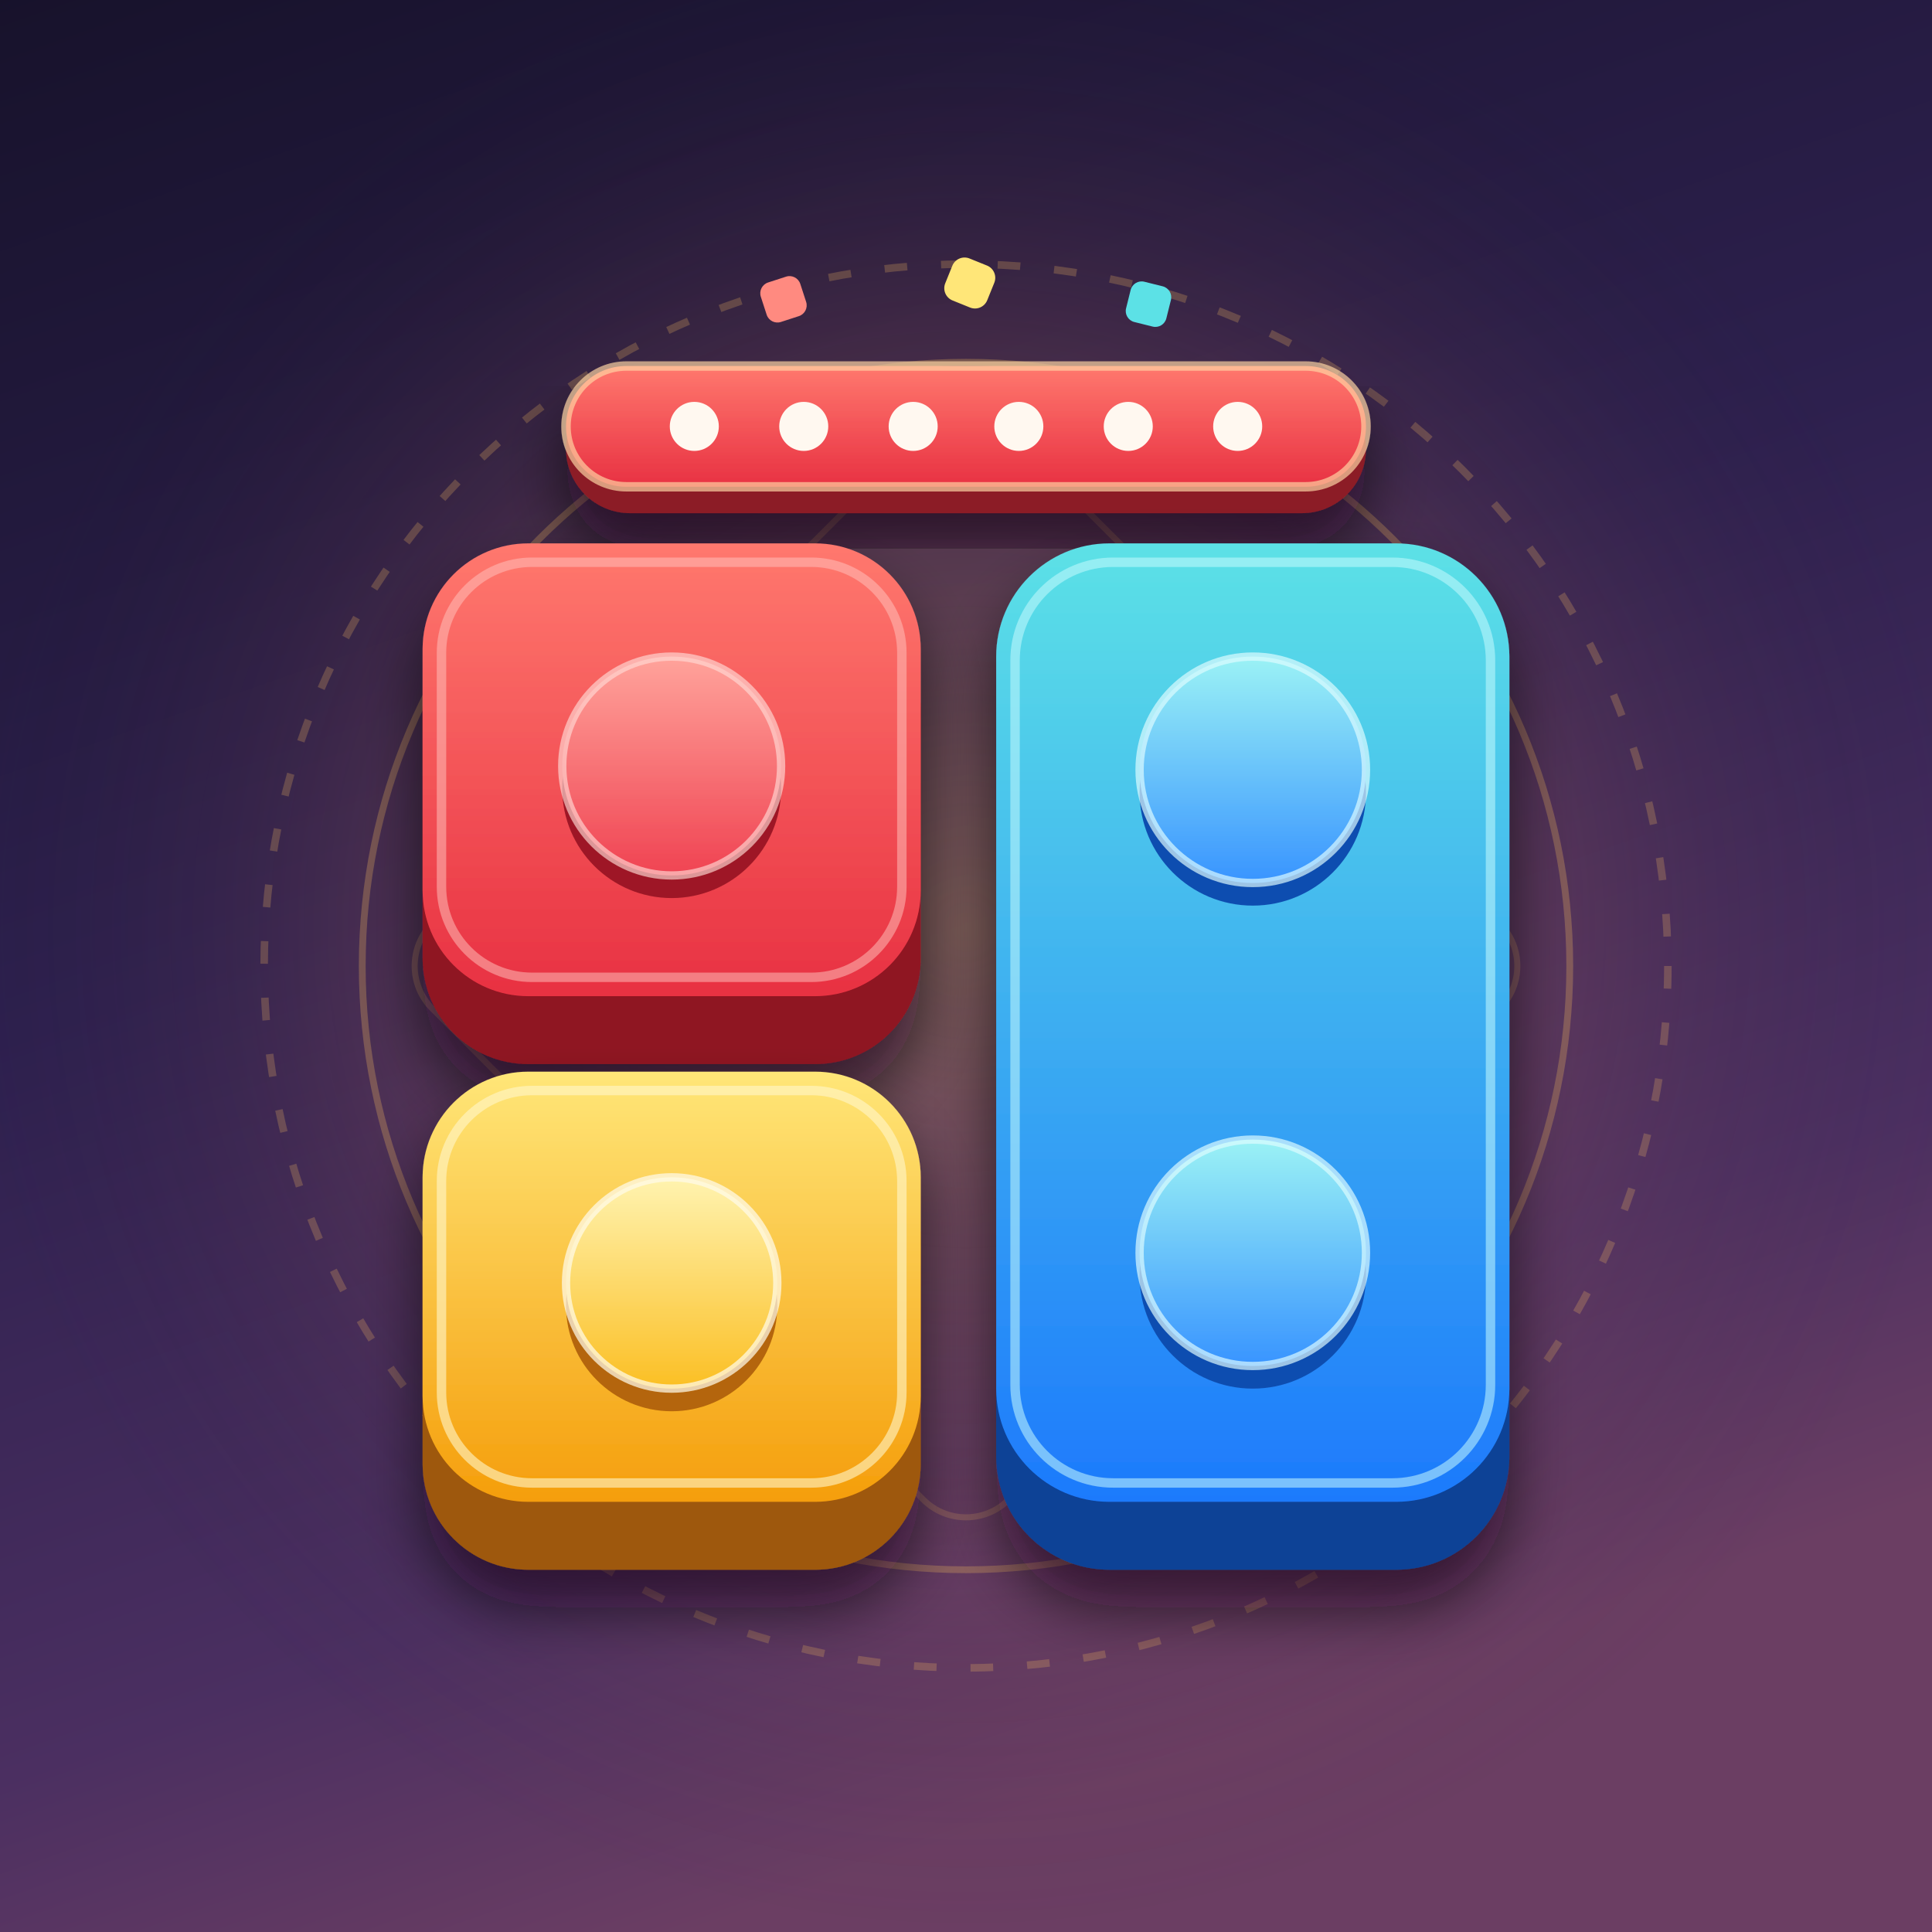
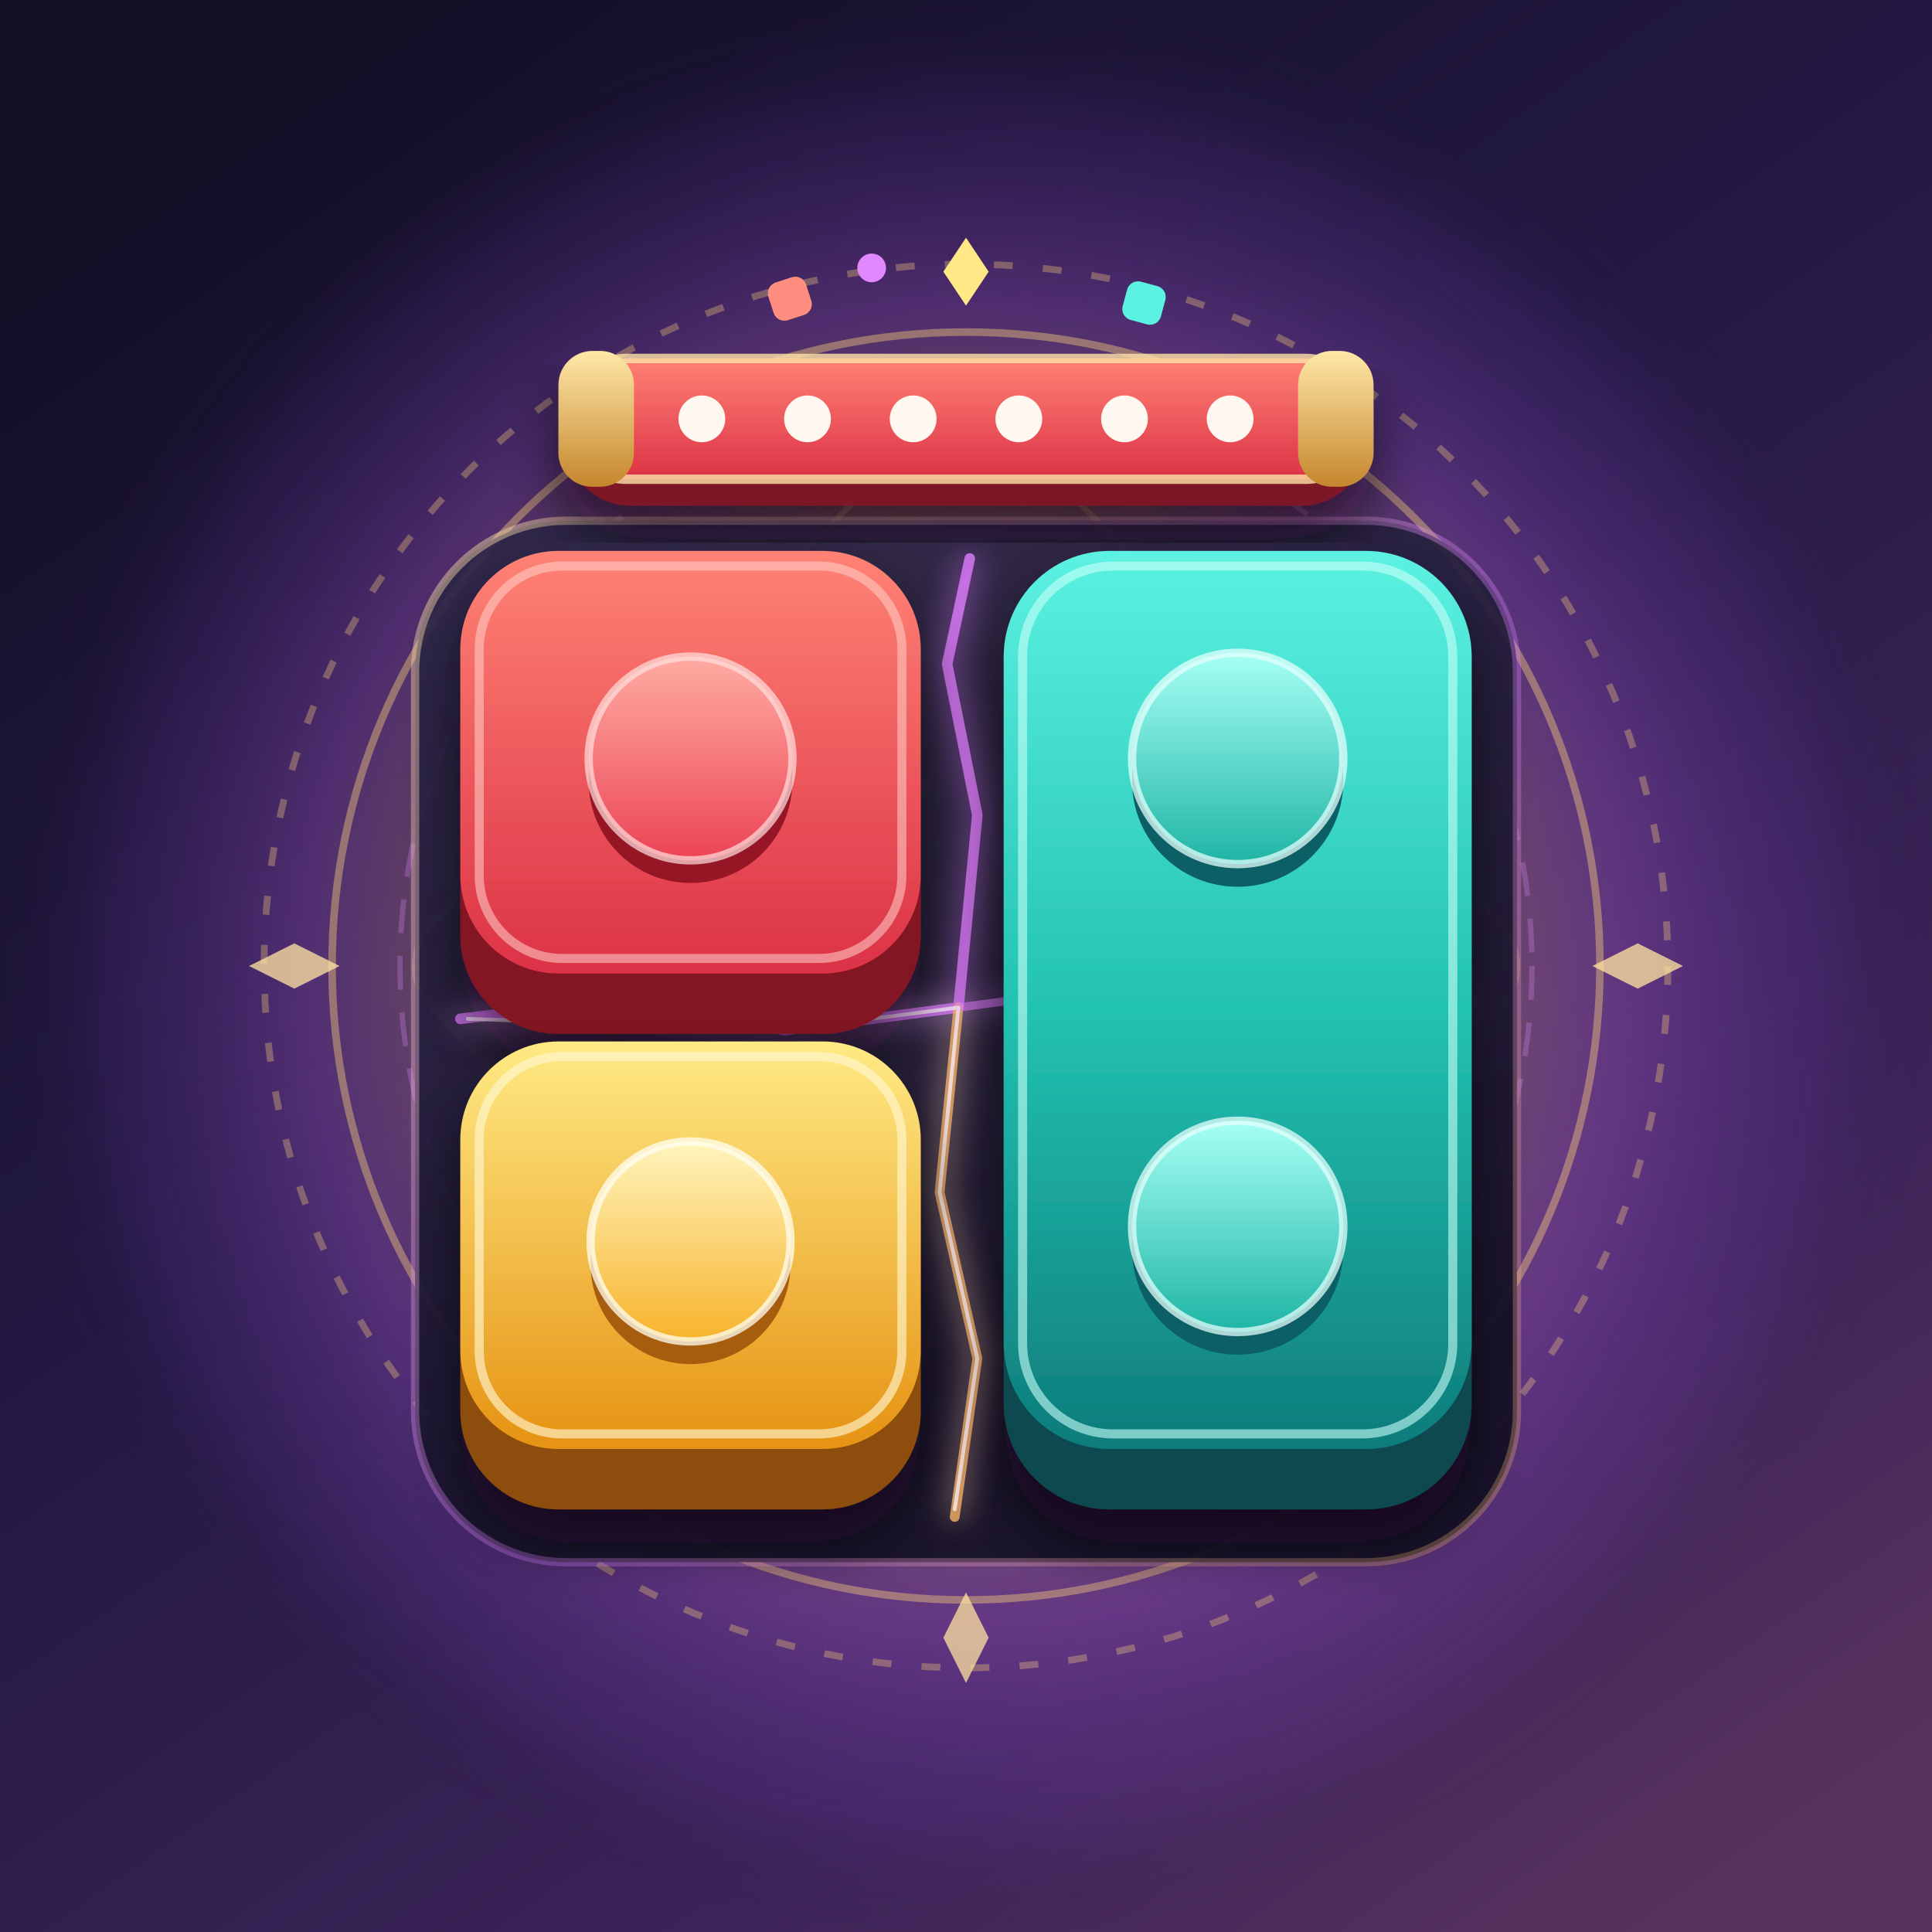
<svg xmlns="http://www.w3.org/2000/svg" viewBox="0 0 512 512" width="512" height="512">
  <defs>
-     <linearGradient id="sanctuarySky" x1="0" y1="0" x2="0.35" y2="1">
-       <stop offset="0%" stop-color="#17122B" />
-       <stop offset="48%" stop-color="#2D204E" />
-       <stop offset="82%" stop-color="#4B2F61" />
-       <stop offset="100%" stop-color="#6B3E63" />
+     <linearGradient id="sanctuarySky" x1="0.15" y1="0" x2="0.85" y2="1">
+       <stop offset="0%" stop-color="#120E24" />
+       <stop offset="44%" stop-color="#241944" />
+       <stop offset="78%" stop-color="#3D2459" />
+       <stop offset="100%" stop-color="#58325D" />
    </linearGradient>
-     <radialGradient id="sunburstGlow" cx="50%" cy="48%" r="52%">
-       <stop offset="0%" stop-color="#F6BD60" stop-opacity="0.36" />
-       <stop offset="58%" stop-color="#E07A5F" stop-opacity="0.15" />
-       <stop offset="100%" stop-color="#17122B" stop-opacity="0" />
+     <radialGradient id="sunburstGlow" cx="50%" cy="50%" r="50%">
+       <stop offset="0%" stop-color="#FFE6A3" stop-opacity="0.54" />
+       <stop offset="44%" stop-color="#F6BD60" stop-opacity="0.38" />
+       <stop offset="68%" stop-color="#CF6BFA" stop-opacity="0.28" />
+       <stop offset="88%" stop-color="#8B46D8" stop-opacity="0.12" />
+       <stop offset="100%" stop-color="#120E24" stop-opacity="0" />
    </radialGradient>
+     <linearGradient id="slatePlinth" x1="0" y1="0" x2="0.4" y2="1">
+       <stop offset="0%" stop-color="#2E274A" stop-opacity="0.92" />
+       <stop offset="55%" stop-color="#211B38" stop-opacity="0.94" />
+       <stop offset="100%" stop-color="#171229" stop-opacity="0.96" />
+     </linearGradient>
+     <linearGradient id="plinthRim" x1="0" y1="0" x2="1" y2="1">
+       <stop offset="0%" stop-color="#FFE4A0" stop-opacity="0.46" />
+       <stop offset="55%" stop-color="#D67BFF" stop-opacity="0.36" />
+       <stop offset="100%" stop-color="#F6BD60" stop-opacity="0.32" />
+     </linearGradient>
+     <linearGradient id="bronzeCap" x1="0" y1="0" x2="0" y2="1">
+       <stop offset="0%" stop-color="#FFE8A8" />
+       <stop offset="100%" stop-color="#C5862D" />
+     </linearGradient>
    <linearGradient id="coralFace" x1="0" y1="0" x2="0" y2="1">
-       <stop offset="0%" stop-color="#FF786E" />
-       <stop offset="100%" stop-color="#E83142" />
+       <stop offset="0%" stop-color="#FF8274" />
+       <stop offset="100%" stop-color="#DC3246" />
    </linearGradient>
    <linearGradient id="coralStud" x1="0" y1="0" x2="0" y2="1">
-       <stop offset="0%" stop-color="#FFA39B" />
-       <stop offset="100%" stop-color="#F04352" />
+       <stop offset="0%" stop-color="#FFACA3" />
+       <stop offset="100%" stop-color="#EC4355" />
    </linearGradient>
    <linearGradient id="goldFace" x1="0" y1="0" x2="0" y2="1">
-       <stop offset="0%" stop-color="#FFE678" />
-       <stop offset="100%" stop-color="#F59E0B" />
+       <stop offset="0%" stop-color="#FFEA85" />
+       <stop offset="100%" stop-color="#E69212" />
    </linearGradient>
    <linearGradient id="goldStud" x1="0" y1="0" x2="0" y2="1">
-       <stop offset="0%" stop-color="#FFF3B0" />
-       <stop offset="100%" stop-color="#FBBF24" />
+       <stop offset="0%" stop-color="#FFF5BE" />
+       <stop offset="100%" stop-color="#F7B32B" />
    </linearGradient>
-     <linearGradient id="azureFace" x1="0" y1="0" x2="0" y2="1">
-       <stop offset="0%" stop-color="#5CE1E6" />
-       <stop offset="100%" stop-color="#1D7AFC" />
+     <linearGradient id="jadeFace" x1="0" y1="0" x2="0" y2="1">
+       <stop offset="0%" stop-color="#5CF2E2" />
+       <stop offset="52%" stop-color="#22C1B0" />
+       <stop offset="100%" stop-color="#0E7C7B" />
    </linearGradient>
-     <linearGradient id="azureStud" x1="0" y1="0" x2="0" y2="1">
-       <stop offset="0%" stop-color="#9BF2F5" />
-       <stop offset="100%" stop-color="#3894FF" />
+     <linearGradient id="jadeStud" x1="0" y1="0" x2="0" y2="1">
+       <stop offset="0%" stop-color="#A6FFF5" />
+       <stop offset="100%" stop-color="#1FB5A5" />
    </linearGradient>
+     <filter id="mysticGlow" x="-30%" y="-30%" width="160%" height="160%">
+       <feGaussianBlur stdDeviation="4" result="blur" />
+       <feMerge>
+         <feMergeNode in="blur" />
+         <feMergeNode in="SourceGraphic" />
+       </feMerge>
+     </filter>
    <filter id="blockShadow" x="-16%" y="-12%" width="132%" height="136%">
-       <feDropShadow dx="0" dy="10" stdDeviation="8" flood-color="#090614" flood-opacity="0.62" />
+       <feDropShadow dx="0" dy="9" stdDeviation="7.5" flood-color="#080513" flood-opacity="0.64" />
    </filter>
  </defs>
  <rect width="512" height="512" fill="url(#sanctuarySky)" />
  <rect width="512" height="512" fill="url(#sunburstGlow)" />
-   <g stroke="#F6BD60" fill="none">
-     <circle cx="256" cy="256" r="186" stroke-width="2" stroke-opacity="0.24" stroke-dasharray="6 9" />
-     <circle cx="256" cy="256" r="160" stroke-width="1.8" stroke-opacity="0.28" />
-     <rect x="148" y="148" width="216" height="216" rx="16" stroke-width="1.6" stroke-opacity="0.2" transform="rotate(45 256 256)" />
+   <g fill="none">
+     <circle cx="256" cy="256" r="186" stroke="#F8CF7A" stroke-width="1.8" stroke-opacity="0.34" stroke-dasharray="5 8" />
+     <circle cx="256" cy="256" r="168" stroke="#F8CF7A" stroke-width="2" stroke-opacity="0.42" />
+     <circle cx="256" cy="256" r="150" stroke="#DA8BFF" stroke-width="1.4" stroke-opacity="0.28" stroke-dasharray="9 6" />
+     <rect x="148" y="148" width="216" height="216" rx="16" stroke="#F8CF7A" stroke-width="1.5" stroke-opacity="0.24" transform="rotate(45 256 256)" />
+     <polygon points="256,422 262,434 256,446 250,434" fill="#FFE4A0" fill-opacity="0.74" />
+     <polygon points="66,256 78,262 90,256 78,250" fill="#FFE4A0" fill-opacity="0.76" />
+     <polygon points="422,256 434,262 446,256 434,250" fill="#FFE4A0" fill-opacity="0.76" />
  </g>
-   <g transform="translate(0, 10)">
-     <rect x="202" y="64" width="11" height="11" rx="3" fill="#FF8A80" transform="rotate(-18 207 69)" />
-     <rect x="251" y="59" width="12" height="12" rx="3.5" fill="#FFE678" transform="rotate(22 257 65)" />
-     <rect x="299" y="65" width="11" height="11" rx="3" fill="#5CE1E6" transform="rotate(14 304 70)" />
+   <g transform="translate(0, 8)">
+     <rect x="110" y="130" width="292" height="276" rx="40" fill="url(#slatePlinth)" stroke="url(#plinthRim)" stroke-width="2.2" />
+     <g filter="url(#mysticGlow)" fill="none" stroke-linecap="round" stroke-linejoin="round">
+       <path d="M 122 262 L 164 257 L 208 265 L 254 259 L 259 208 L 251 168 L 257 140" stroke="#E07BFF" stroke-width="2.8" stroke-opacity="0.8" />
+       <path d="M 254 259 L 249 308 L 259 352 L 253 394" stroke="#FFB86C" stroke-width="2.6" stroke-opacity="0.76" />
+       <path d="M 254 259 L 306 252 L 388 258" stroke="#E07BFF" stroke-width="2.2" stroke-opacity="0.58" />
+       <path d="M 124 262 L 208 265 L 254 259 L 249 308 L 259 352 L 253 392" stroke="#FFF2FC" stroke-width="1" stroke-opacity="0.76" />
+     </g>
+     <rect x="204" y="66" width="10.5" height="10.5" rx="3" fill="#FF8E80" transform="rotate(-18 209 71)" />
+     <polygon points="256,55 262,64 256,73 250,64" fill="#FFE885" />
+     <rect x="298" y="67" width="10.5" height="10.5" rx="3" fill="#5CF2E2" transform="rotate(15 303 72)" />
+     <circle cx="231" cy="63" r="3.8" fill="#E288FF" />
    <g filter="url(#blockShadow)">
-       <rect x="150" y="92" width="212" height="34" rx="17" fill="#8C1D28" />
-       <rect x="150" y="87" width="212" height="32" rx="16" fill="url(#coralFace)" stroke="#FFD6A5" stroke-width="2.5" stroke-opacity="0.68" />
-       <circle cx="184" cy="103" r="6.5" fill="#FFF8F0" />
-       <circle cx="213" cy="103" r="6.5" fill="#FFF8F0" />
-       <circle cx="242" cy="103" r="6.5" fill="#FFF8F0" />
-       <circle cx="270" cy="103" r="6.5" fill="#FFF8F0" />
-       <circle cx="299" cy="103" r="6.5" fill="#FFF8F0" />
-       <circle cx="328" cy="103" r="6.5" fill="#FFF8F0" />
+       <rect x="150" y="92" width="212" height="34" rx="17" fill="#7D1827" />
+       <rect x="150" y="87" width="212" height="32" rx="16" fill="url(#coralFace)" stroke="#FFE2A8" stroke-width="2.5" stroke-opacity="0.8" />
+       <rect x="148" y="85" width="20" height="36" rx="9" fill="url(#bronzeCap)" />
+       <rect x="344" y="85" width="20" height="36" rx="9" fill="url(#bronzeCap)" />
+       <circle cx="186" cy="103" r="6.2" fill="#FFF8F0" />
+       <circle cx="214" cy="103" r="6.2" fill="#FFF8F0" />
+       <circle cx="242" cy="103" r="6.2" fill="#FFF8F0" />
+       <circle cx="270" cy="103" r="6.2" fill="#FFF8F0" />
+       <circle cx="298" cy="103" r="6.2" fill="#FFF8F0" />
+       <circle cx="326" cy="103" r="6.2" fill="#FFF8F0" />
    </g>
    <g filter="url(#blockShadow)">
-       <rect x="112" y="150" width="132" height="122" rx="28" fill="#8F1522" />
-       <rect x="112" y="134" width="132" height="120" rx="28" fill="url(#coralFace)" />
-       <rect x="117" y="139" width="122" height="110" rx="24" fill="none" stroke="#FFC2BC" stroke-width="2.5" stroke-opacity="0.52" />
-       <circle cx="178" cy="199" r="29" fill="#9E1926" />
-       <circle cx="178" cy="193" r="29" fill="url(#coralStud)" stroke="#FFDAD6" stroke-width="2.2" stroke-opacity="0.65" />
+       <rect x="122" y="152" width="122" height="114" rx="26" fill="#821423" />
+       <rect x="122" y="138" width="122" height="112" rx="26" fill="url(#coralFace)" />
+       <rect x="127" y="142" width="112" height="104" rx="22" fill="none" stroke="#FFD0CA" stroke-width="2.4" stroke-opacity="0.56" />
+       <circle cx="183" cy="199" r="27" fill="#961828" />
+       <circle cx="183" cy="193" r="27" fill="url(#coralStud)" stroke="#FFE2DE" stroke-width="2.2" stroke-opacity="0.7" />
    </g>
    <g filter="url(#blockShadow)">
-       <rect x="112" y="290" width="132" height="116" rx="28" fill="#9E5808" />
-       <rect x="112" y="274" width="132" height="114" rx="28" fill="url(#goldFace)" />
-       <rect x="117" y="279" width="122" height="104" rx="24" fill="none" stroke="#FFF6CC" stroke-width="2.5" stroke-opacity="0.6" />
-       <circle cx="178" cy="336" r="28" fill="#B46509" />
-       <circle cx="178" cy="330" r="28" fill="url(#goldStud)" stroke="#FFFBEB" stroke-width="2.2" stroke-opacity="0.72" />
+       <rect x="122" y="282" width="122" height="110" rx="26" fill="#8C4E08" />
+       <rect x="122" y="268" width="122" height="108" rx="26" fill="url(#goldFace)" />
+       <rect x="127" y="272" width="112" height="100" rx="22" fill="none" stroke="#FFF7D1" stroke-width="2.4" stroke-opacity="0.64" />
+       <circle cx="183" cy="327" r="26.5" fill="#A65D09" />
+       <circle cx="183" cy="321" r="26.5" fill="url(#goldStud)" stroke="#FFFDF0" stroke-width="2.2" stroke-opacity="0.76" />
    </g>
    <g filter="url(#blockShadow)">
-       <rect x="264" y="150" width="136" height="256" rx="30" fill="#0D4296" />
-       <rect x="264" y="134" width="136" height="254" rx="30" fill="url(#azureFace)" />
-       <rect x="269" y="139" width="126" height="244" rx="26" fill="none" stroke="#C4F9FC" stroke-width="2.5" stroke-opacity="0.55" />
-       <circle cx="332" cy="200" r="30" fill="#0F4EB0" />
-       <circle cx="332" cy="194" r="30" fill="url(#azureStud)" stroke="#E0FCFF" stroke-width="2.2" stroke-opacity="0.68" />
-       <circle cx="332" cy="328" r="30" fill="#0F4EB0" />
-       <circle cx="332" cy="322" r="30" fill="url(#azureStud)" stroke="#E0FCFF" stroke-width="2.2" stroke-opacity="0.68" />
+       <rect x="266" y="152" width="124" height="240" rx="28" fill="#08484F" />
+       <rect x="266" y="138" width="124" height="238" rx="28" fill="url(#jadeFace)" />
+       <rect x="271" y="142" width="114" height="230" rx="24" fill="none" stroke="#C8FFF9" stroke-width="2.4" stroke-opacity="0.6" />
+       <circle cx="328" cy="199" r="28" fill="#0B5F66" />
+       <circle cx="328" cy="193" r="28" fill="url(#jadeStud)" stroke="#E6FFFC" stroke-width="2.2" stroke-opacity="0.74" />
+       <circle cx="328" cy="323" r="28" fill="#0B5F66" />
+       <circle cx="328" cy="317" r="28" fill="url(#jadeStud)" stroke="#E6FFFC" stroke-width="2.2" stroke-opacity="0.74" />
    </g>
  </g>
</svg>
